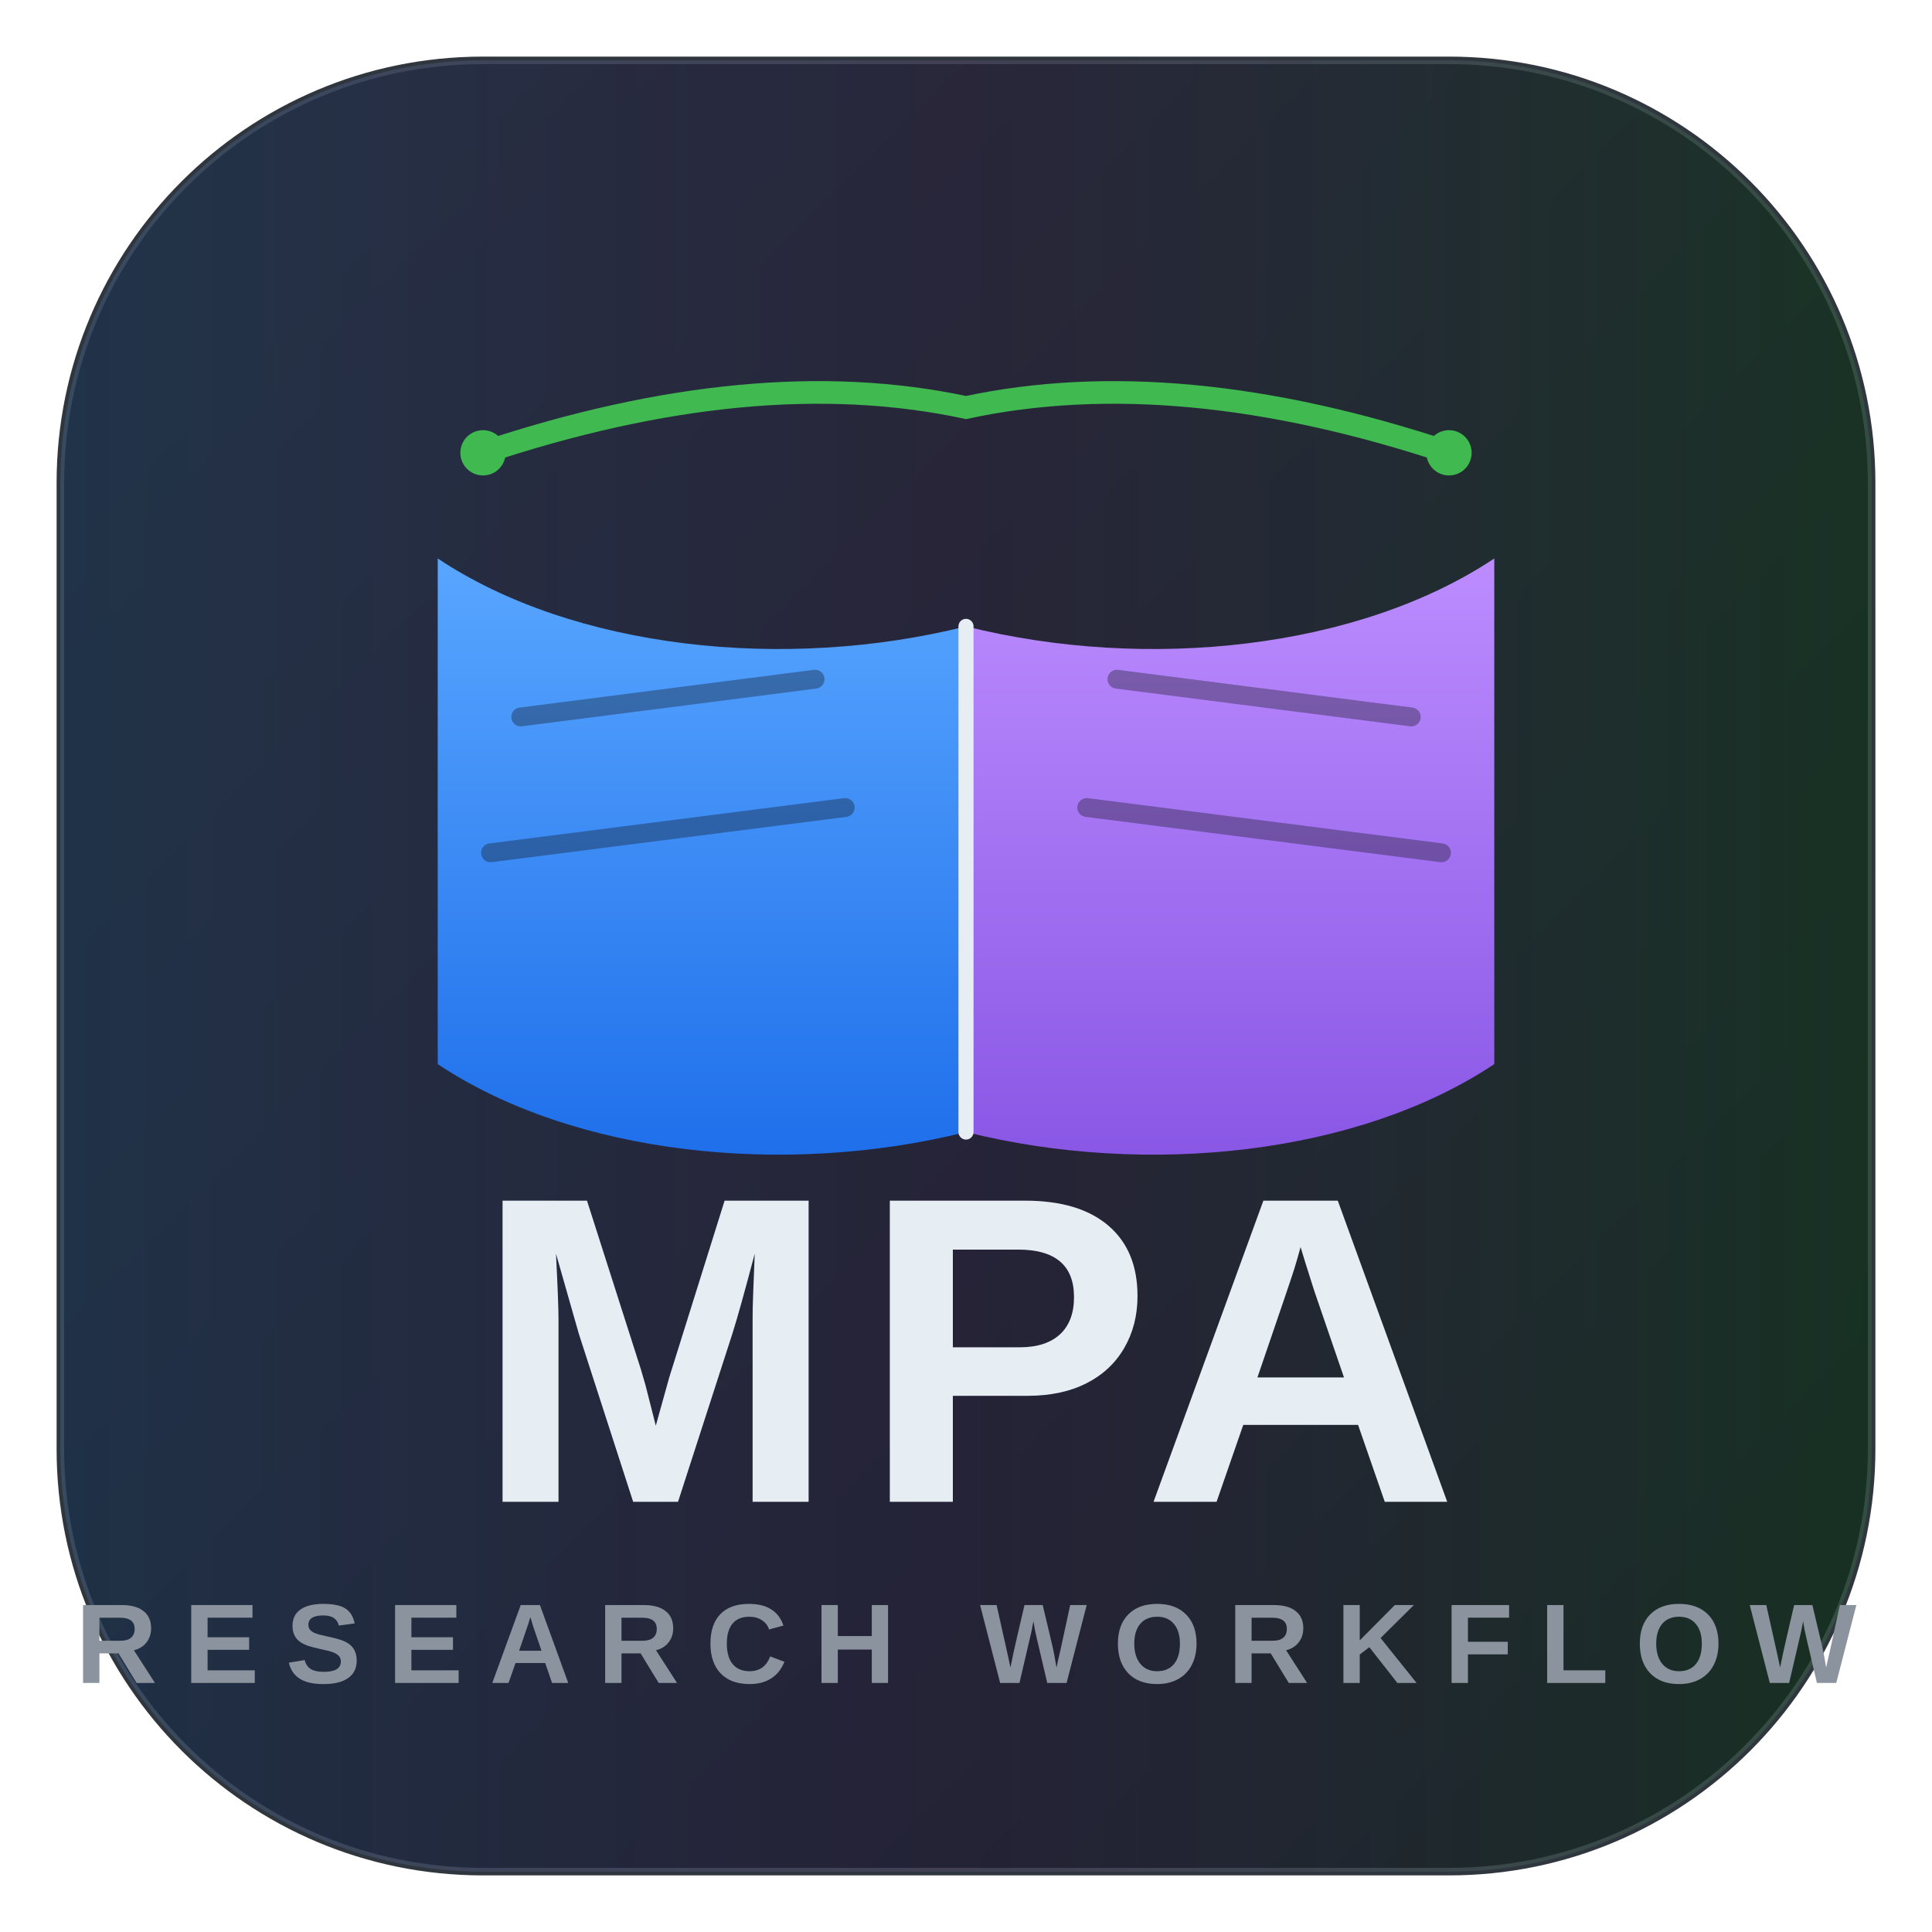
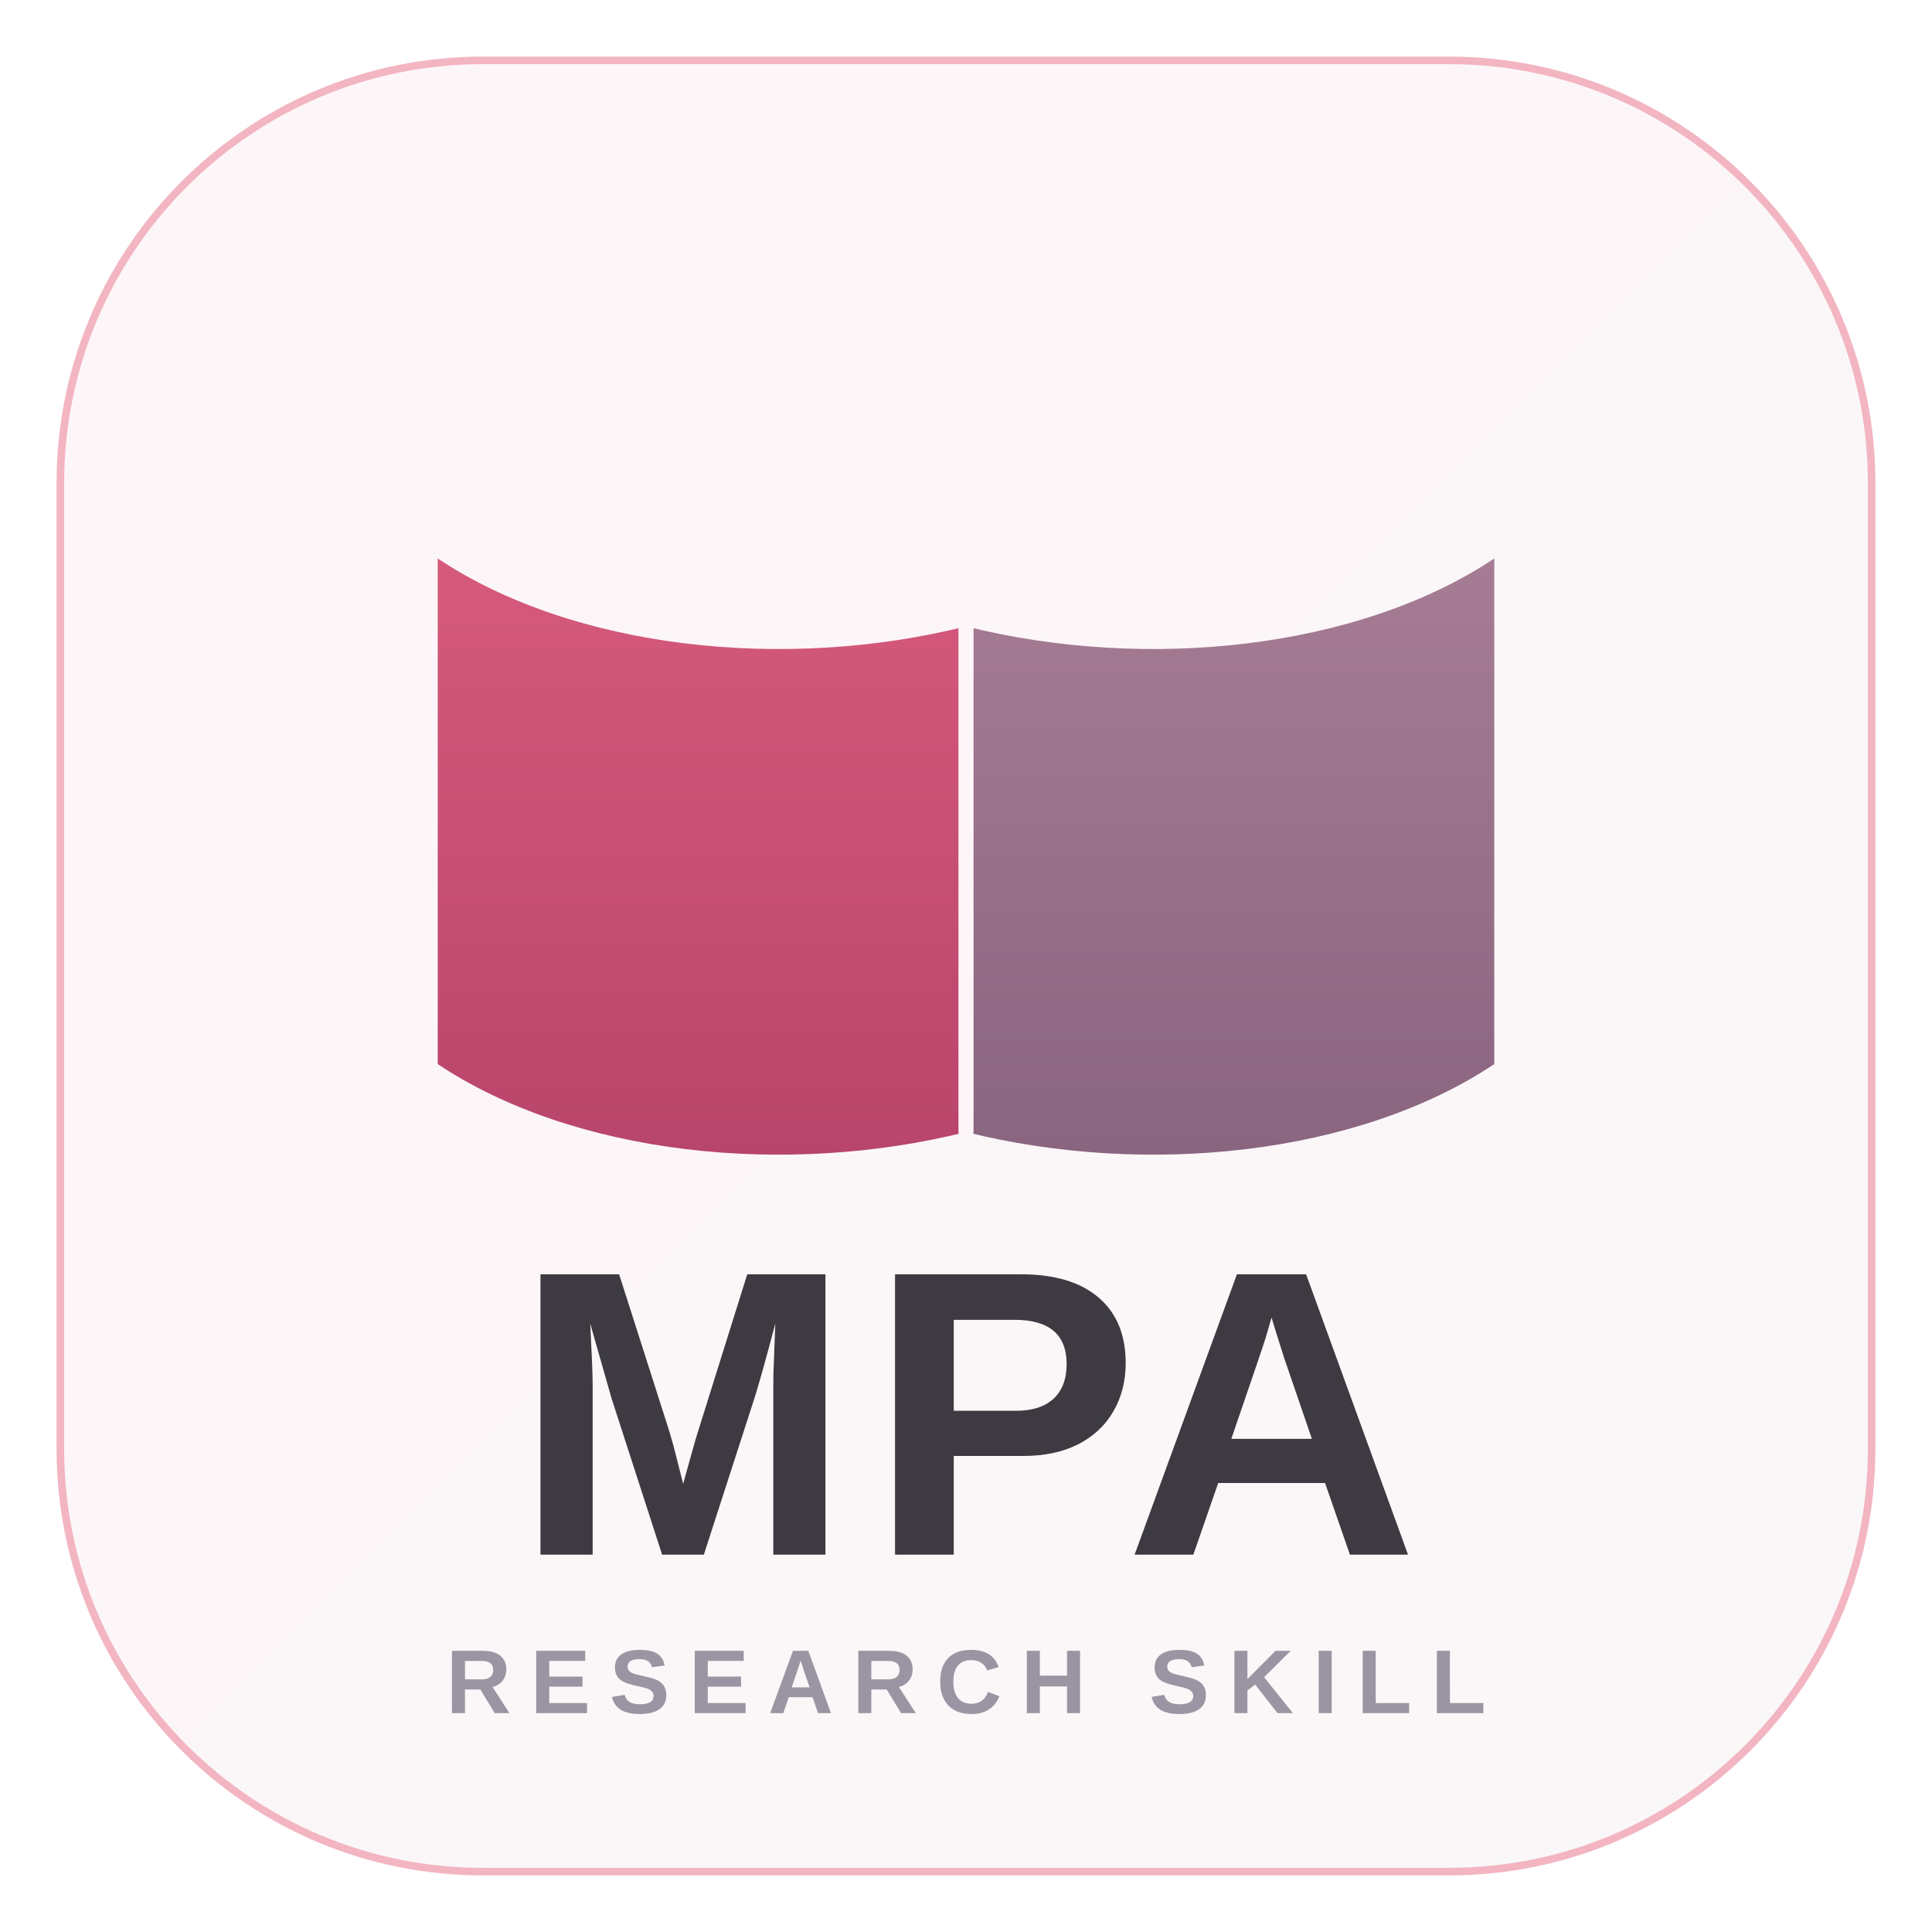
<svg xmlns="http://www.w3.org/2000/svg" viewBox="0 0 512 512" width="512" height="512" role="img" aria-label="MPA Skill logo">
  <defs>
    <linearGradient id="bg" x1="0" y1="0" x2="1" y2="1">
-       <stop offset="0" stop-color="#161b22" />
-       <stop offset="1" stop-color="#0d1117" />
-     </linearGradient>
-     <linearGradient id="glow" x1="0" y1="0" x2="1" y2="0">
-       <stop offset="0" stop-color="#58a6ff" stop-opacity="0.18" />
-       <stop offset="0.5" stop-color="#bc8cff" stop-opacity="0.12" />
-       <stop offset="1" stop-color="#3fb950" stop-opacity="0.18" />
+       <stop offset="0" stop-color="#FDF6F8" />
+       <stop offset="1" stop-color="#FAF7F8" />
    </linearGradient>
    <linearGradient id="bookL" x1="0" y1="0" x2="0" y2="1">
-       <stop offset="0" stop-color="#58a6ff" />
-       <stop offset="1" stop-color="#1f6feb" />
+       <stop offset="0" stop-color="#D65A7C" />
+       <stop offset="1" stop-color="#B8456B" />
    </linearGradient>
    <linearGradient id="bookR" x1="0" y1="0" x2="0" y2="1">
-       <stop offset="0" stop-color="#bc8cff" />
-       <stop offset="1" stop-color="#8957e5" />
+       <stop offset="0" stop-color="#A67C94" />
+       <stop offset="1" stop-color="#8A6580" />
    </linearGradient>
  </defs>
-   <rect x="16" y="16" width="480" height="480" rx="112" fill="url(#bg)" stroke="#30363d" stroke-width="2" />
-   <rect x="16" y="16" width="480" height="480" rx="112" fill="url(#glow)" />
+   <rect x="16" y="16" width="480" height="480" rx="112" fill="url(#bg)" stroke="#F2B5C1" stroke-width="2" />
  <path d="M 116 148 C 152 172, 208 178, 256 166 L 256 300 C 208 312, 152 306, 116 282 Z" fill="url(#bookL)" />
  <path d="M 396 148 C 360 172, 304 178, 256 166 L 256 300 C 304 312, 360 306, 396 282 Z" fill="url(#bookR)" />
-   <line x1="256" y1="166" x2="256" y2="300" stroke="#e6edf3" stroke-width="4" stroke-linecap="round" />
-   <line x1="138" y1="190" x2="216" y2="180" stroke="#0d1117" stroke-width="5" stroke-linecap="round" opacity="0.35" />
-   <line x1="130" y1="226" x2="224" y2="214" stroke="#0d1117" stroke-width="5" stroke-linecap="round" opacity="0.35" />
-   <line x1="296" y1="180" x2="374" y2="190" stroke="#0d1117" stroke-width="5" stroke-linecap="round" opacity="0.35" />
-   <line x1="288" y1="214" x2="382" y2="226" stroke="#0d1117" stroke-width="5" stroke-linecap="round" opacity="0.35" />
-   <path d="M 128 120 Q 200 96 256 108 Q 312 96 384 120" fill="none" stroke="#3fb950" stroke-width="6" stroke-linecap="round" />
-   <circle cx="128" cy="120" r="6" fill="#3fb950" />
-   <circle cx="384" cy="120" r="6" fill="#3fb950" />
-   <text x="256" y="398" text-anchor="middle" font-family="'Segoe UI', 'Helvetica Neue', Arial, sans-serif" font-size="116" font-weight="800" fill="#e6edf3" letter-spacing="6">MPA</text>
-   <text x="256" y="446" text-anchor="middle" font-family="'Segoe UI', 'Helvetica Neue', Arial, sans-serif" font-size="30" font-weight="600" fill="#8b949e" letter-spacing="7">RESEARCH WORKFLOW</text>
+   <line x1="256" y1="166" x2="256" y2="300" stroke="#FDF6F8" stroke-width="4" stroke-linecap="round" />
+   <text x="256" y="412" text-anchor="middle" font-family="'Segoe UI', 'Helvetica Neue', Arial, sans-serif" font-size="108" font-weight="800" fill="#3D3A42" letter-spacing="4">MPA</text>
+   <text x="256" y="454" text-anchor="middle" font-family="'Segoe UI', 'Helvetica Neue', Arial, sans-serif" font-size="24" font-weight="600" fill="#9B95A3" letter-spacing="5">RESEARCH SKILL</text>
</svg>
